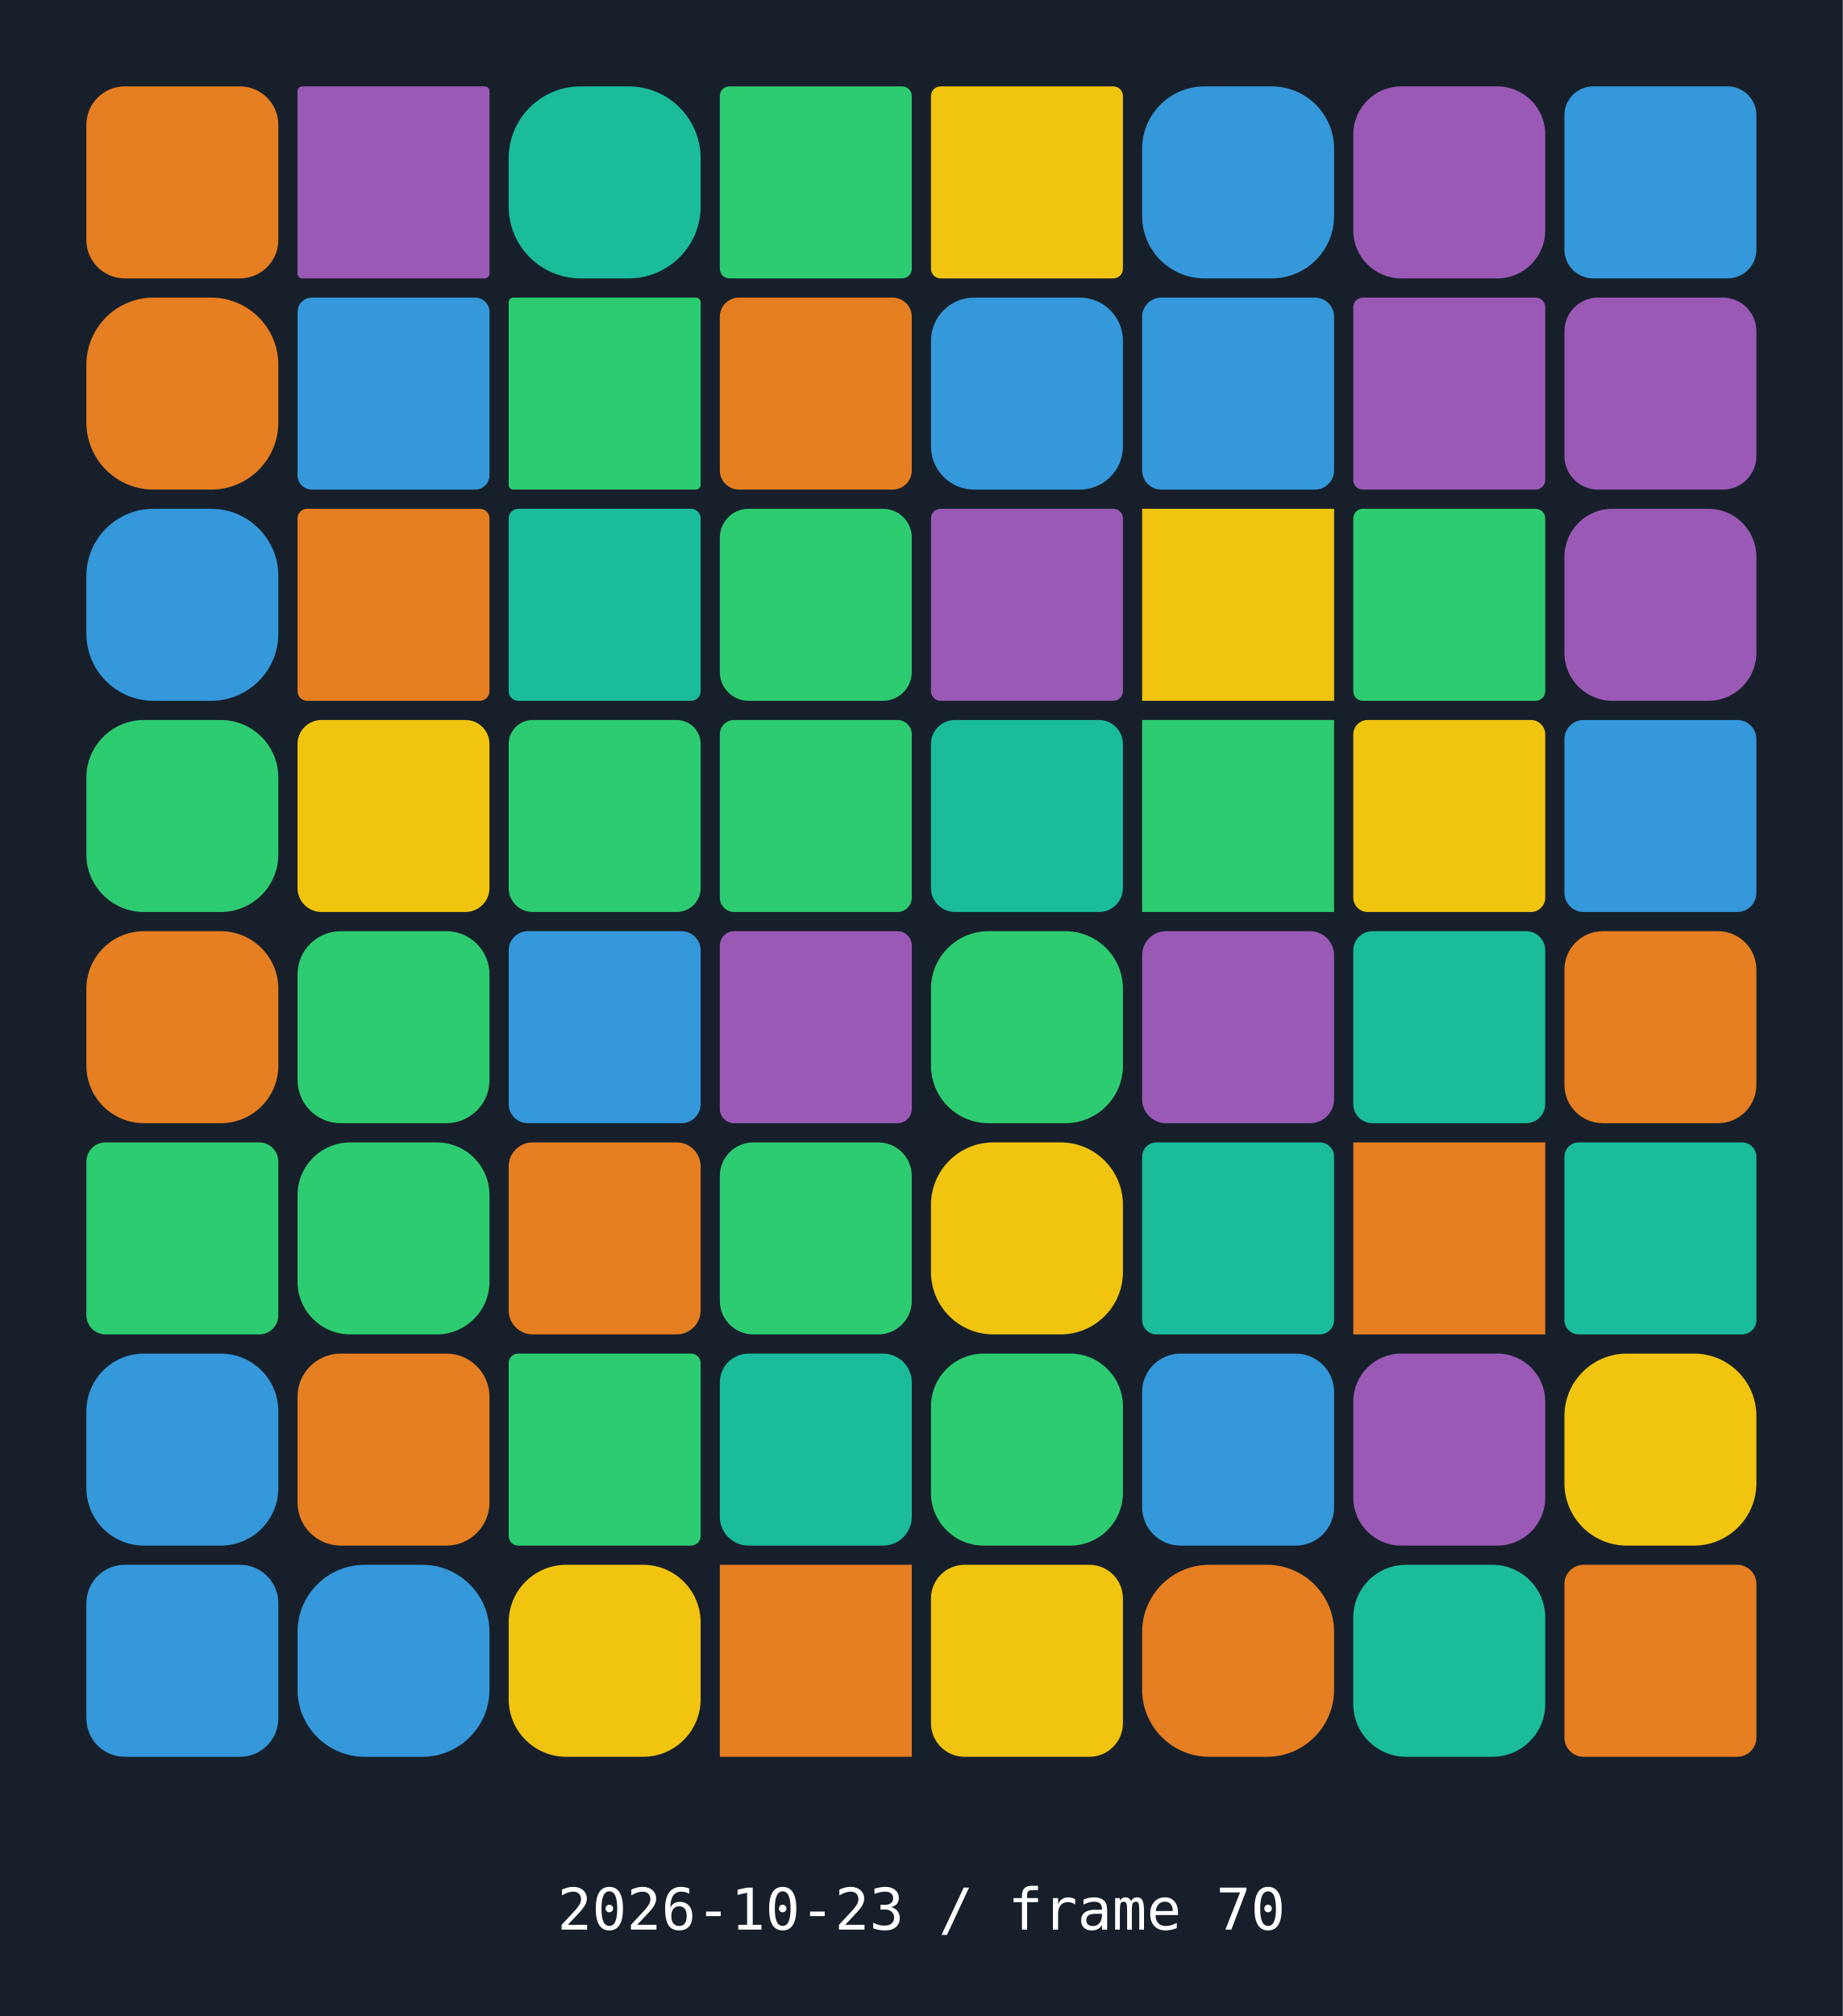
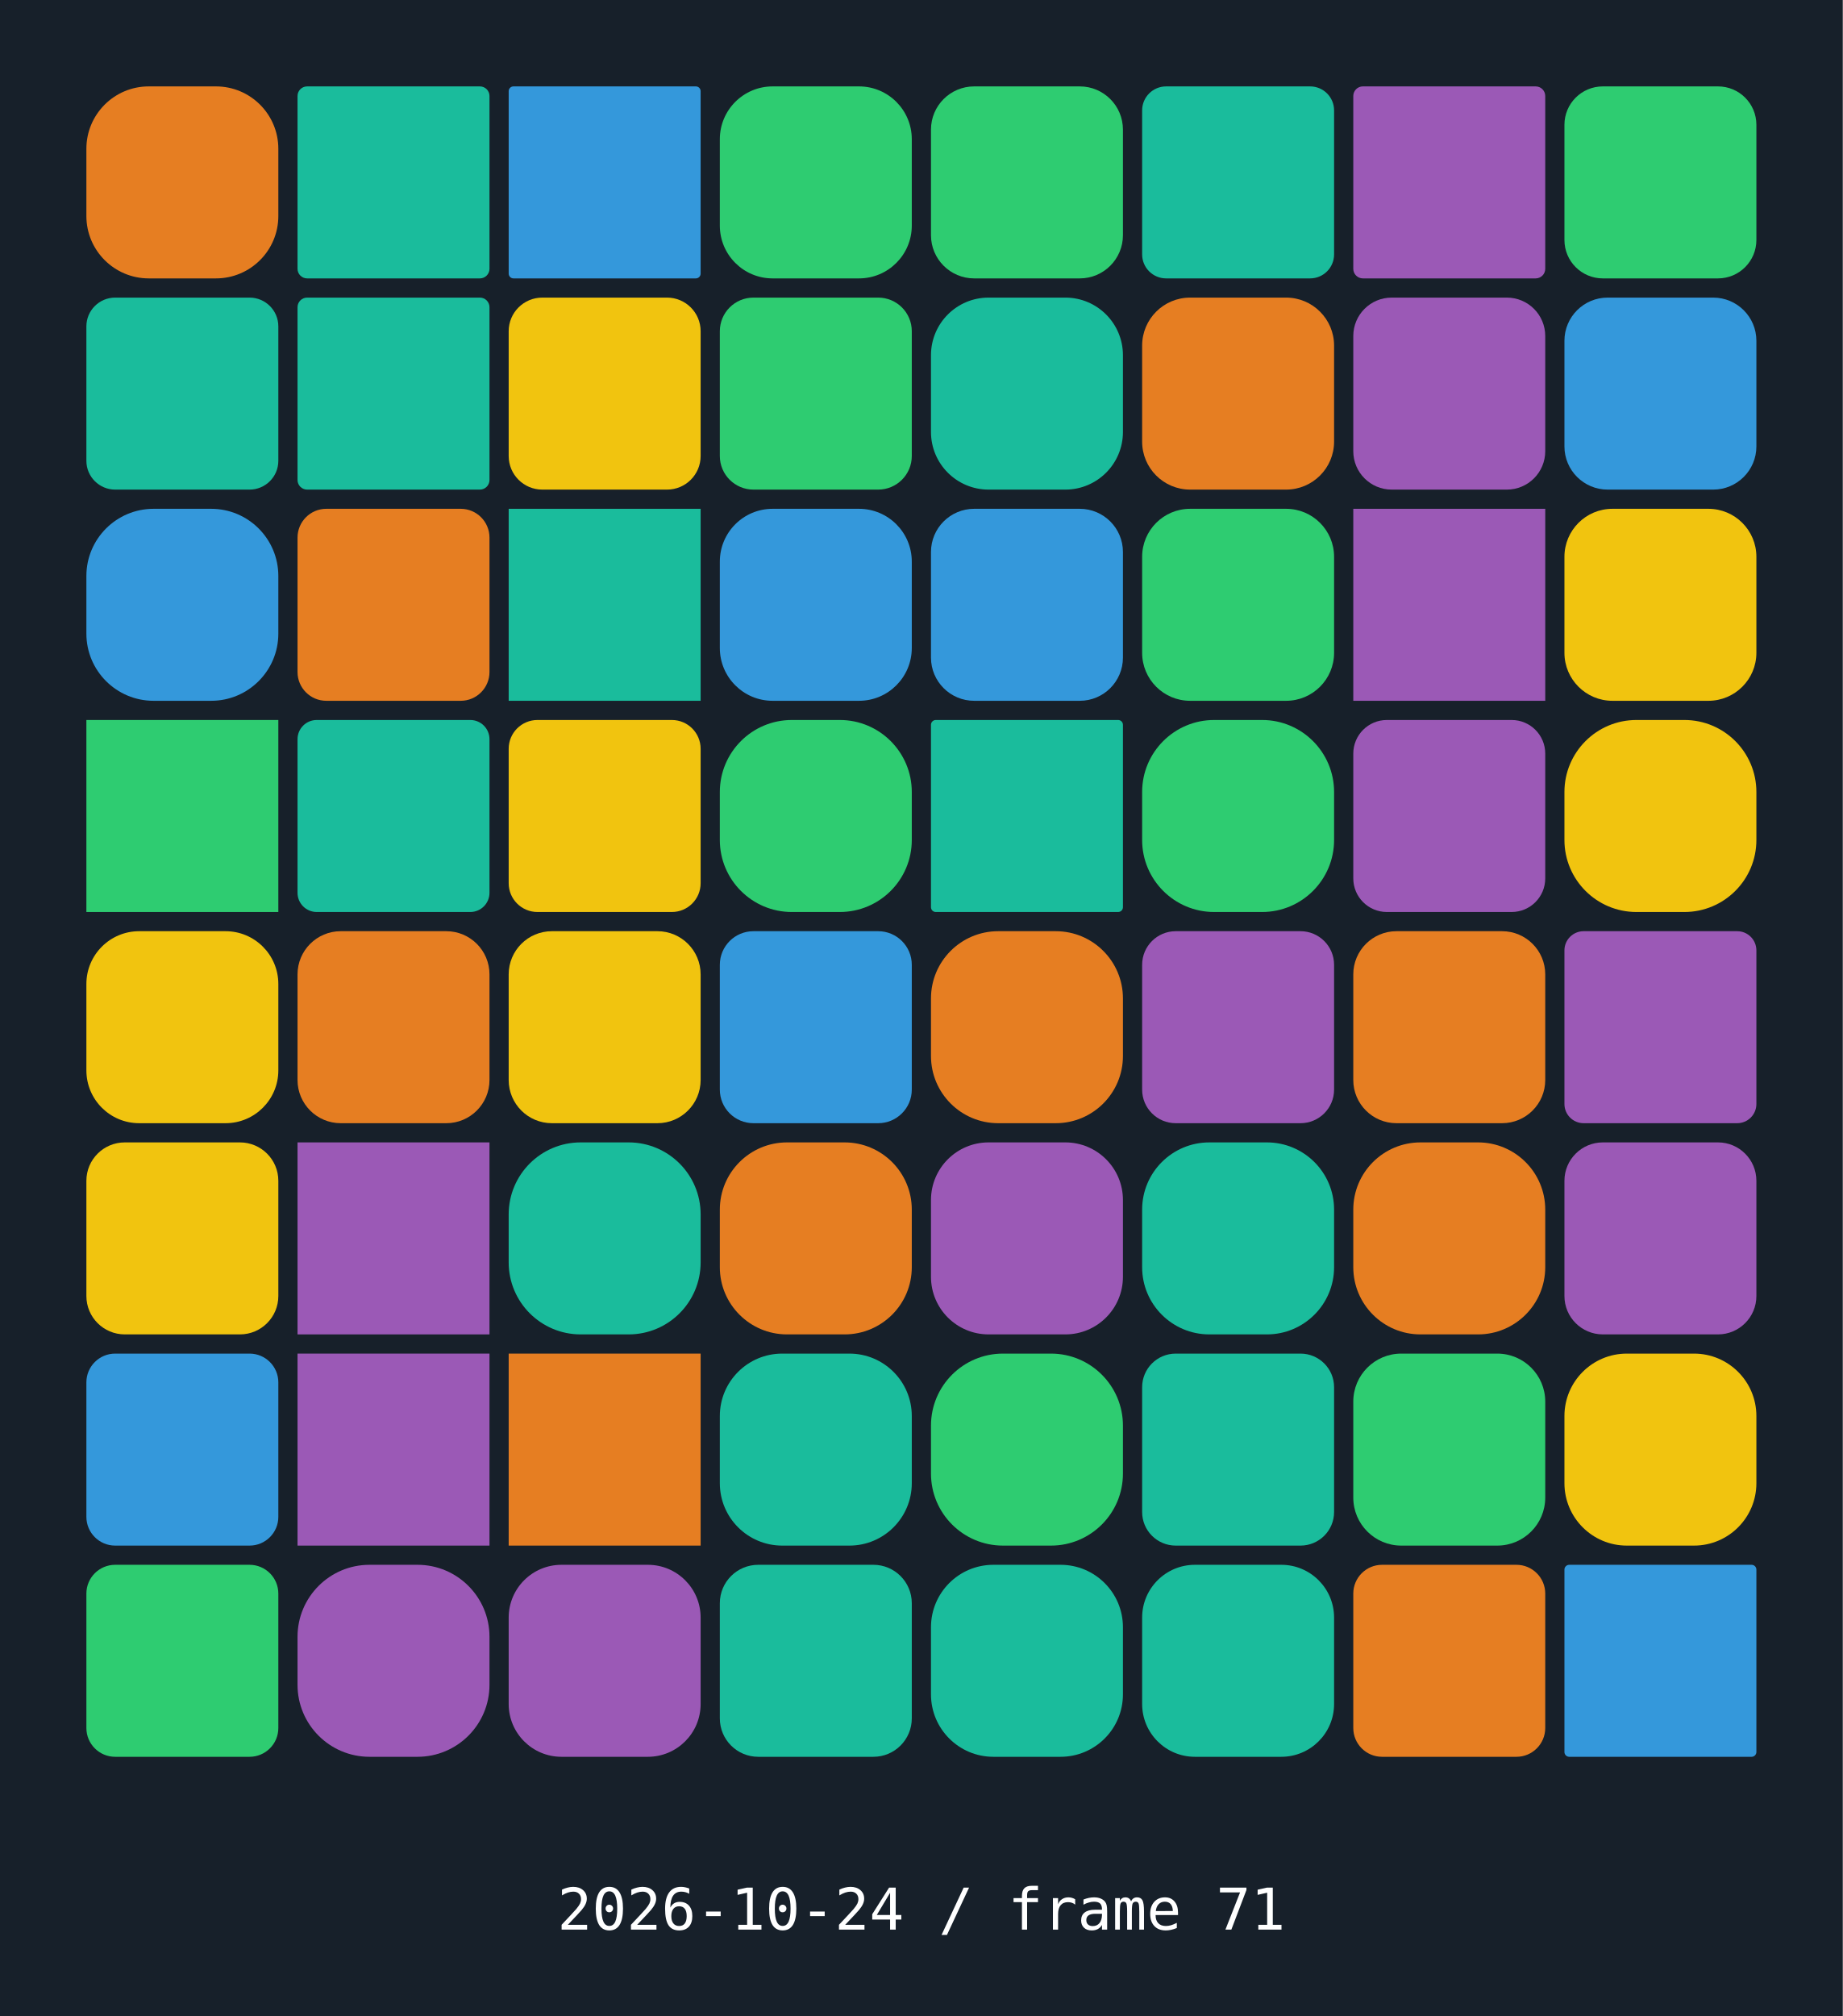
<svg xmlns="http://www.w3.org/2000/svg" width="384" height="420" viewBox="0 0 384 420">
  <rect width="384" height="420" fill="#17202a" />
-   <rect x="18" y="18" width="40" height="40" rx="8" fill="#e67e22" />
-   <rect x="62" y="18" width="40" height="40" rx="1" fill="#9b59b6" />
-   <rect x="106" y="18" width="40" height="40" rx="15" fill="#1abc9c" />
-   <rect x="150" y="18" width="40" height="40" rx="2" fill="#2ecc71" />
-   <rect x="194" y="18" width="40" height="40" rx="2" fill="#f1c40f" />
-   <rect x="238" y="18" width="40" height="40" rx="13" fill="#3498db" />
-   <rect x="282" y="18" width="40" height="40" rx="10" fill="#9b59b6" />
-   <rect x="326" y="18" width="40" height="40" rx="6" fill="#3498db" />
-   <rect x="18" y="62" width="40" height="40" rx="14" fill="#e67e22" />
-   <rect x="62" y="62" width="40" height="40" rx="3" fill="#3498db" />
-   <rect x="106" y="62" width="40" height="40" rx="1" fill="#2ecc71" />
-   <rect x="150" y="62" width="40" height="40" rx="4" fill="#e67e22" />
-   <rect x="194" y="62" width="40" height="40" rx="9" fill="#3498db" />
-   <rect x="238" y="62" width="40" height="40" rx="4" fill="#3498db" />
-   <rect x="282" y="62" width="40" height="40" rx="2" fill="#9b59b6" />
-   <rect x="326" y="62" width="40" height="40" rx="7" fill="#9b59b6" />
+   <rect x="18" y="18" width="40" height="40" rx="13" fill="#e67e22" />
+   <rect x="62" y="18" width="40" height="40" rx="2" fill="#1abc9c" />
+   <rect x="106" y="18" width="40" height="40" rx="1" fill="#3498db" />
+   <rect x="150" y="18" width="40" height="40" rx="11" fill="#2ecc71" />
+   <rect x="194" y="18" width="40" height="40" rx="9" fill="#2ecc71" />
+   <rect x="238" y="18" width="40" height="40" rx="5" fill="#1abc9c" />
+   <rect x="282" y="18" width="40" height="40" rx="2" fill="#9b59b6" />
+   <rect x="326" y="18" width="40" height="40" rx="8" fill="#2ecc71" />
+   <rect x="18" y="62" width="40" height="40" rx="6" fill="#1abc9c" />
+   <rect x="62" y="62" width="40" height="40" rx="2" fill="#1abc9c" />
+   <rect x="106" y="62" width="40" height="40" rx="7" fill="#f1c40f" />
+   <rect x="150" y="62" width="40" height="40" rx="7" fill="#2ecc71" />
+   <rect x="194" y="62" width="40" height="40" rx="12" fill="#1abc9c" />
+   <rect x="238" y="62" width="40" height="40" rx="10" fill="#e67e22" />
+   <rect x="282" y="62" width="40" height="40" rx="8" fill="#9b59b6" />
+   <rect x="326" y="62" width="40" height="40" rx="9" fill="#3498db" />
  <rect x="18" y="106" width="40" height="40" rx="14" fill="#3498db" />
-   <rect x="62" y="106" width="40" height="40" rx="2" fill="#e67e22" />
-   <rect x="106" y="106" width="40" height="40" rx="2" fill="#1abc9c" />
-   <rect x="150" y="106" width="40" height="40" rx="6" fill="#2ecc71" />
-   <rect x="194" y="106" width="40" height="40" rx="2" fill="#9b59b6" />
-   <rect x="238" y="106" width="40" height="40" rx="0" fill="#f1c40f" />
-   <rect x="282" y="106" width="40" height="40" rx="2" fill="#2ecc71" />
-   <rect x="326" y="106" width="40" height="40" rx="10" fill="#9b59b6" />
-   <rect x="18" y="150" width="40" height="40" rx="12" fill="#2ecc71" />
-   <rect x="62" y="150" width="40" height="40" rx="5" fill="#f1c40f" />
-   <rect x="106" y="150" width="40" height="40" rx="5" fill="#2ecc71" />
-   <rect x="150" y="150" width="40" height="40" rx="3" fill="#2ecc71" />
-   <rect x="194" y="150" width="40" height="40" rx="5" fill="#1abc9c" />
-   <rect x="238" y="150" width="40" height="40" rx="0" fill="#2ecc71" />
-   <rect x="282" y="150" width="40" height="40" rx="3" fill="#f1c40f" />
-   <rect x="326" y="150" width="40" height="40" rx="4" fill="#3498db" />
-   <rect x="18" y="194" width="40" height="40" rx="12" fill="#e67e22" />
-   <rect x="62" y="194" width="40" height="40" rx="9" fill="#2ecc71" />
-   <rect x="106" y="194" width="40" height="40" rx="4" fill="#3498db" />
-   <rect x="150" y="194" width="40" height="40" rx="3" fill="#9b59b6" />
-   <rect x="194" y="194" width="40" height="40" rx="12" fill="#2ecc71" />
-   <rect x="238" y="194" width="40" height="40" rx="5" fill="#9b59b6" />
-   <rect x="282" y="194" width="40" height="40" rx="4" fill="#1abc9c" />
-   <rect x="326" y="194" width="40" height="40" rx="8" fill="#e67e22" />
-   <rect x="18" y="238" width="40" height="40" rx="4" fill="#2ecc71" />
-   <rect x="62" y="238" width="40" height="40" rx="11" fill="#2ecc71" />
-   <rect x="106" y="238" width="40" height="40" rx="5" fill="#e67e22" />
-   <rect x="150" y="238" width="40" height="40" rx="7" fill="#2ecc71" />
-   <rect x="194" y="238" width="40" height="40" rx="13" fill="#f1c40f" />
-   <rect x="238" y="238" width="40" height="40" rx="3" fill="#1abc9c" />
-   <rect x="282" y="238" width="40" height="40" rx="0" fill="#e67e22" />
-   <rect x="326" y="238" width="40" height="40" rx="3" fill="#1abc9c" />
-   <rect x="18" y="282" width="40" height="40" rx="12" fill="#3498db" />
-   <rect x="62" y="282" width="40" height="40" rx="9" fill="#e67e22" />
-   <rect x="106" y="282" width="40" height="40" rx="2" fill="#2ecc71" />
-   <rect x="150" y="282" width="40" height="40" rx="6" fill="#1abc9c" />
-   <rect x="194" y="282" width="40" height="40" rx="11" fill="#2ecc71" />
-   <rect x="238" y="282" width="40" height="40" rx="8" fill="#3498db" />
-   <rect x="282" y="282" width="40" height="40" rx="10" fill="#9b59b6" />
+   <rect x="62" y="106" width="40" height="40" rx="6" fill="#e67e22" />
+   <rect x="106" y="106" width="40" height="40" rx="0" fill="#1abc9c" />
+   <rect x="150" y="106" width="40" height="40" rx="11" fill="#3498db" />
+   <rect x="194" y="106" width="40" height="40" rx="9" fill="#3498db" />
+   <rect x="238" y="106" width="40" height="40" rx="10" fill="#2ecc71" />
+   <rect x="282" y="106" width="40" height="40" rx="0" fill="#9b59b6" />
+   <rect x="326" y="106" width="40" height="40" rx="10" fill="#f1c40f" />
+   <rect x="18" y="150" width="40" height="40" rx="0" fill="#2ecc71" />
+   <rect x="62" y="150" width="40" height="40" rx="4" fill="#1abc9c" />
+   <rect x="106" y="150" width="40" height="40" rx="6" fill="#f1c40f" />
+   <rect x="150" y="150" width="40" height="40" rx="15" fill="#2ecc71" />
+   <rect x="194" y="150" width="40" height="40" rx="1" fill="#1abc9c" />
+   <rect x="238" y="150" width="40" height="40" rx="15" fill="#2ecc71" />
+   <rect x="282" y="150" width="40" height="40" rx="7" fill="#9b59b6" />
+   <rect x="326" y="150" width="40" height="40" rx="15" fill="#f1c40f" />
+   <rect x="18" y="194" width="40" height="40" rx="11" fill="#f1c40f" />
+   <rect x="62" y="194" width="40" height="40" rx="9" fill="#e67e22" />
+   <rect x="106" y="194" width="40" height="40" rx="9" fill="#f1c40f" />
+   <rect x="150" y="194" width="40" height="40" rx="7" fill="#3498db" />
+   <rect x="194" y="194" width="40" height="40" rx="14" fill="#e67e22" />
+   <rect x="238" y="194" width="40" height="40" rx="7" fill="#9b59b6" />
+   <rect x="282" y="194" width="40" height="40" rx="9" fill="#e67e22" />
+   <rect x="326" y="194" width="40" height="40" rx="4" fill="#9b59b6" />
+   <rect x="18" y="238" width="40" height="40" rx="8" fill="#f1c40f" />
+   <rect x="62" y="238" width="40" height="40" rx="0" fill="#9b59b6" />
+   <rect x="106" y="238" width="40" height="40" rx="15" fill="#1abc9c" />
+   <rect x="150" y="238" width="40" height="40" rx="14" fill="#e67e22" />
+   <rect x="194" y="238" width="40" height="40" rx="12" fill="#9b59b6" />
+   <rect x="238" y="238" width="40" height="40" rx="14" fill="#1abc9c" />
+   <rect x="282" y="238" width="40" height="40" rx="14" fill="#e67e22" />
+   <rect x="326" y="238" width="40" height="40" rx="8" fill="#9b59b6" />
+   <rect x="18" y="282" width="40" height="40" rx="6" fill="#3498db" />
+   <rect x="62" y="282" width="40" height="40" rx="0" fill="#9b59b6" />
+   <rect x="106" y="282" width="40" height="40" rx="0" fill="#e67e22" />
+   <rect x="150" y="282" width="40" height="40" rx="13" fill="#1abc9c" />
+   <rect x="194" y="282" width="40" height="40" rx="15" fill="#2ecc71" />
+   <rect x="238" y="282" width="40" height="40" rx="7" fill="#1abc9c" />
+   <rect x="282" y="282" width="40" height="40" rx="10" fill="#2ecc71" />
  <rect x="326" y="282" width="40" height="40" rx="13" fill="#f1c40f" />
-   <rect x="18" y="326" width="40" height="40" rx="8" fill="#3498db" />
-   <rect x="62" y="326" width="40" height="40" rx="14" fill="#3498db" />
-   <rect x="106" y="326" width="40" height="40" rx="12" fill="#f1c40f" />
-   <rect x="150" y="326" width="40" height="40" rx="0" fill="#e67e22" />
-   <rect x="194" y="326" width="40" height="40" rx="7" fill="#f1c40f" />
-   <rect x="238" y="326" width="40" height="40" rx="14" fill="#e67e22" />
-   <rect x="282" y="326" width="40" height="40" rx="11" fill="#1abc9c" />
-   <rect x="326" y="326" width="40" height="40" rx="4" fill="#e67e22" />
-   <text x="192" y="402" text-anchor="middle" fill="#ffffff" font-family="monospace">2026-10-23 / frame 70</text>
+   <rect x="18" y="326" width="40" height="40" rx="6" fill="#2ecc71" />
+   <rect x="62" y="326" width="40" height="40" rx="15" fill="#9b59b6" />
+   <rect x="106" y="326" width="40" height="40" rx="11" fill="#9b59b6" />
+   <rect x="150" y="326" width="40" height="40" rx="8" fill="#1abc9c" />
+   <rect x="194" y="326" width="40" height="40" rx="13" fill="#1abc9c" />
+   <rect x="238" y="326" width="40" height="40" rx="11" fill="#1abc9c" />
+   <rect x="282" y="326" width="40" height="40" rx="6" fill="#e67e22" />
+   <rect x="326" y="326" width="40" height="40" rx="1" fill="#3498db" />
+   <text x="192" y="402" text-anchor="middle" fill="#ffffff" font-family="monospace">2026-10-24 / frame 71</text>
</svg>
